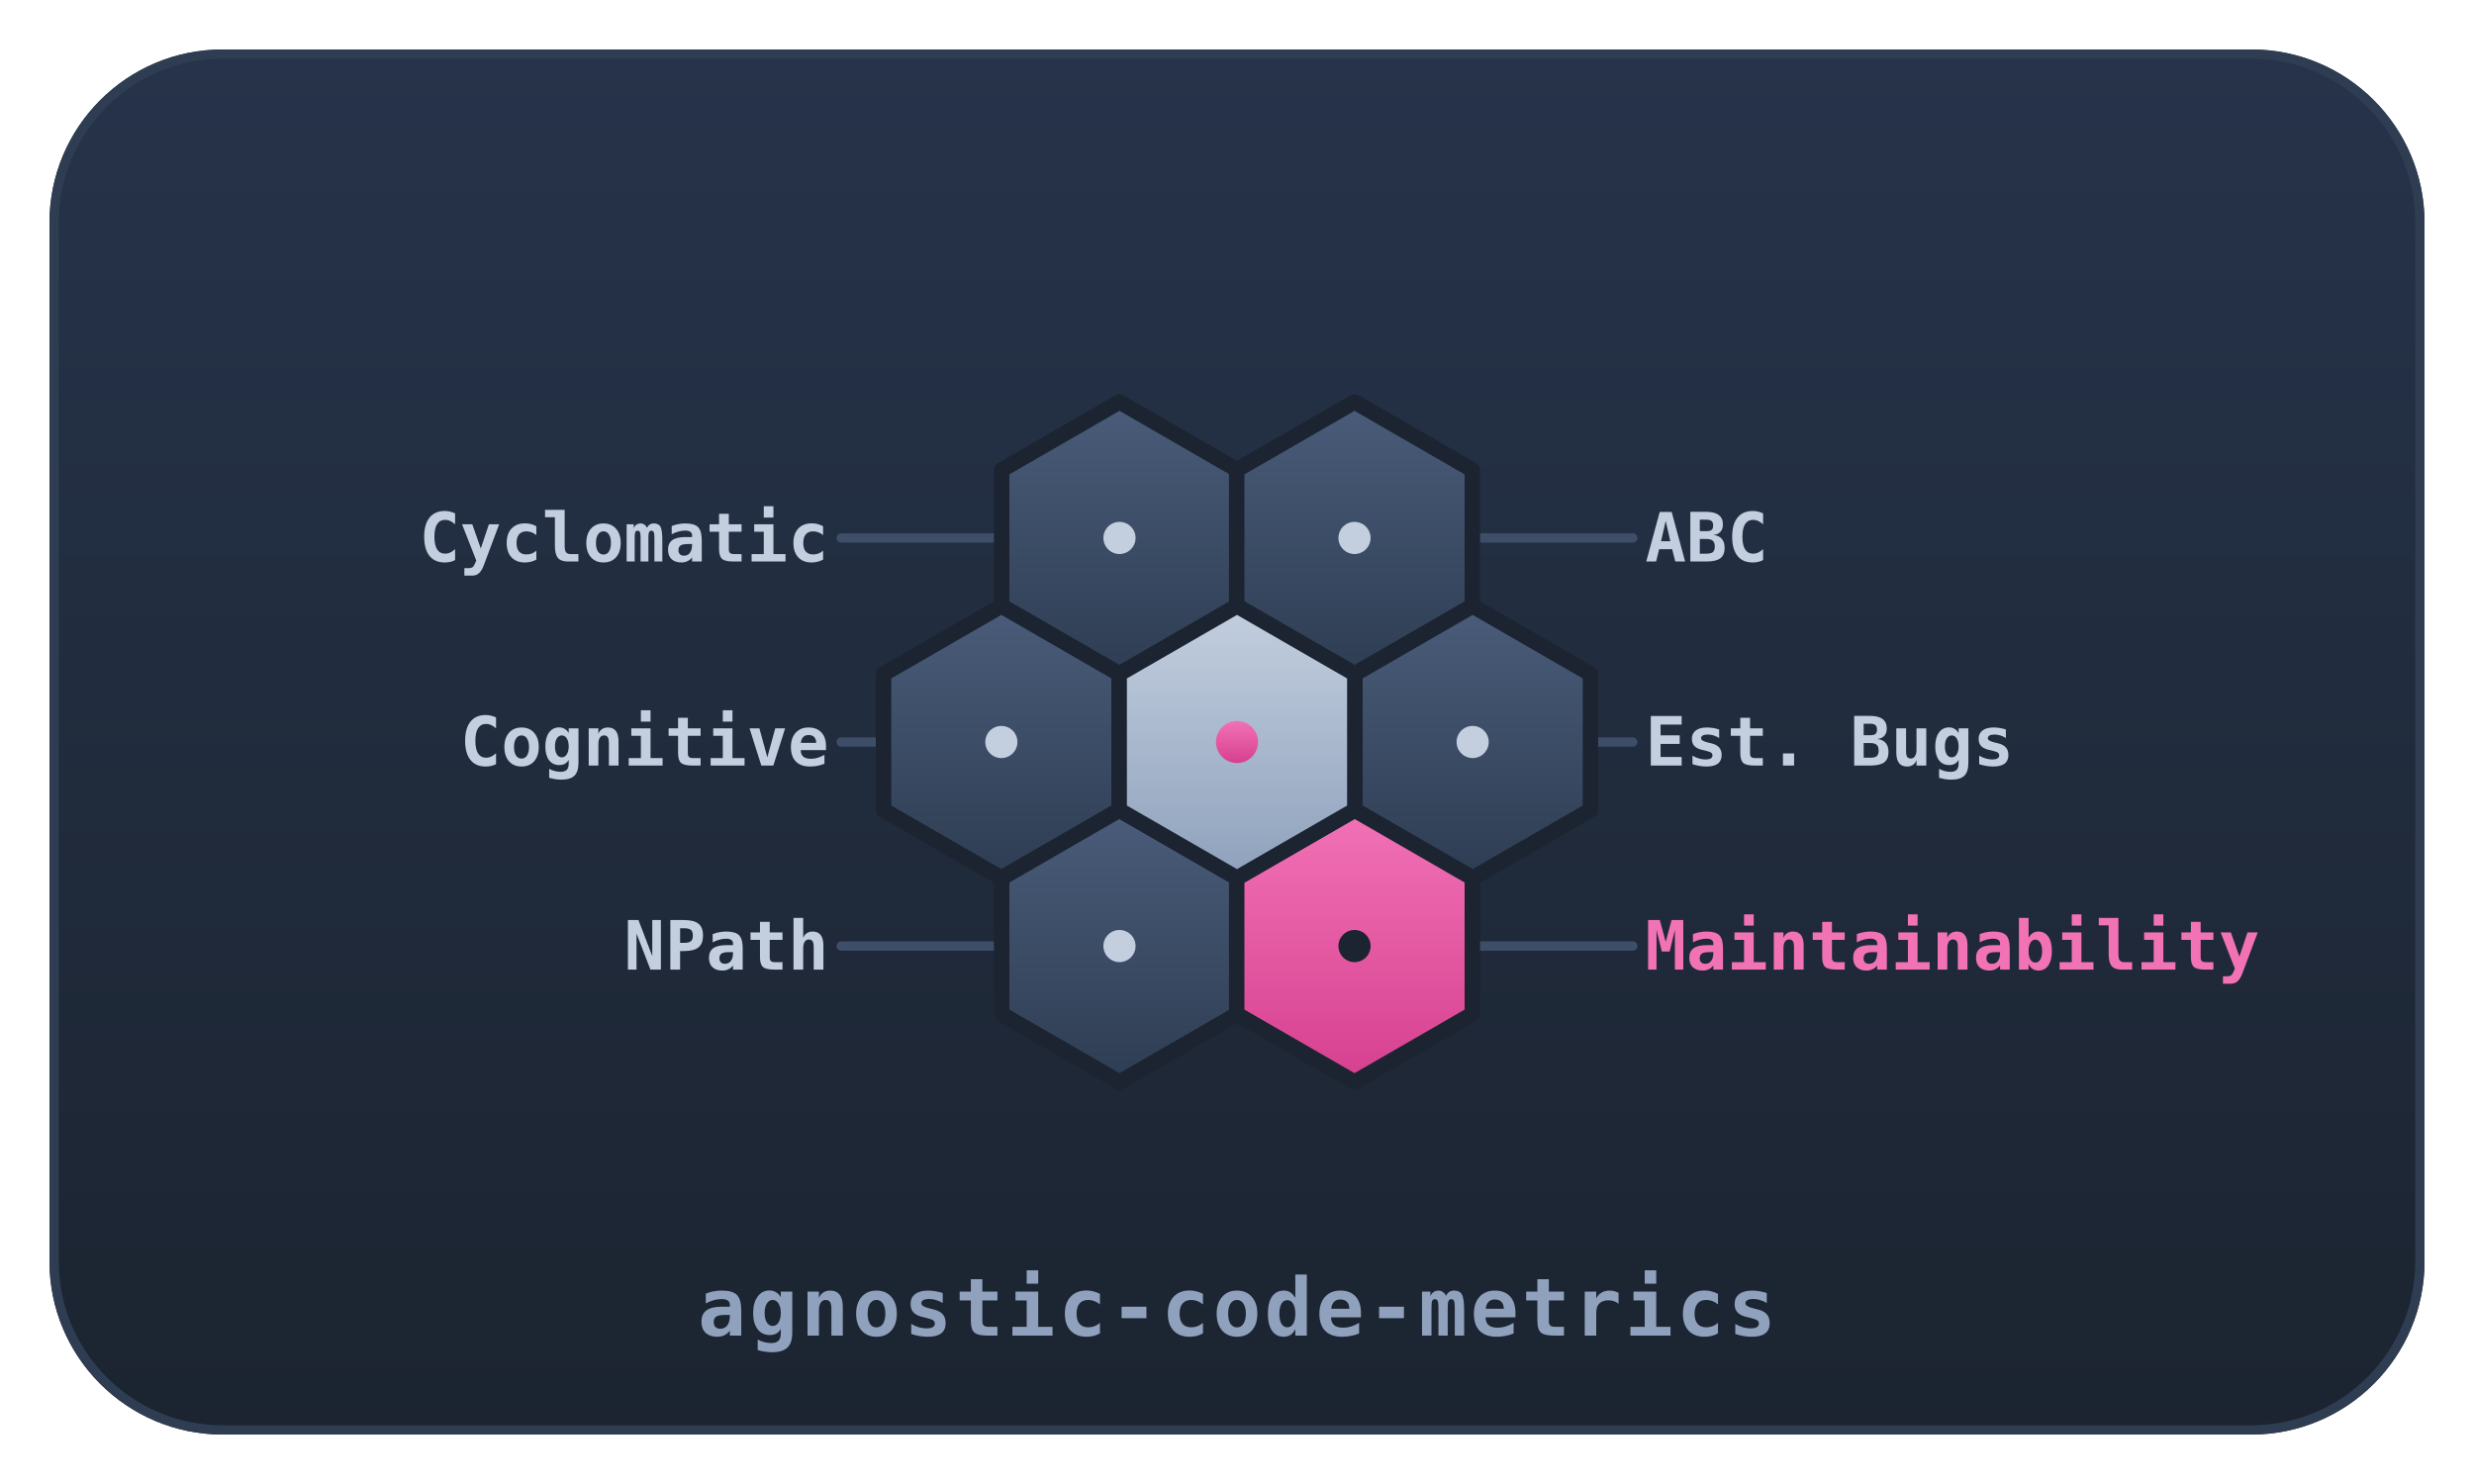
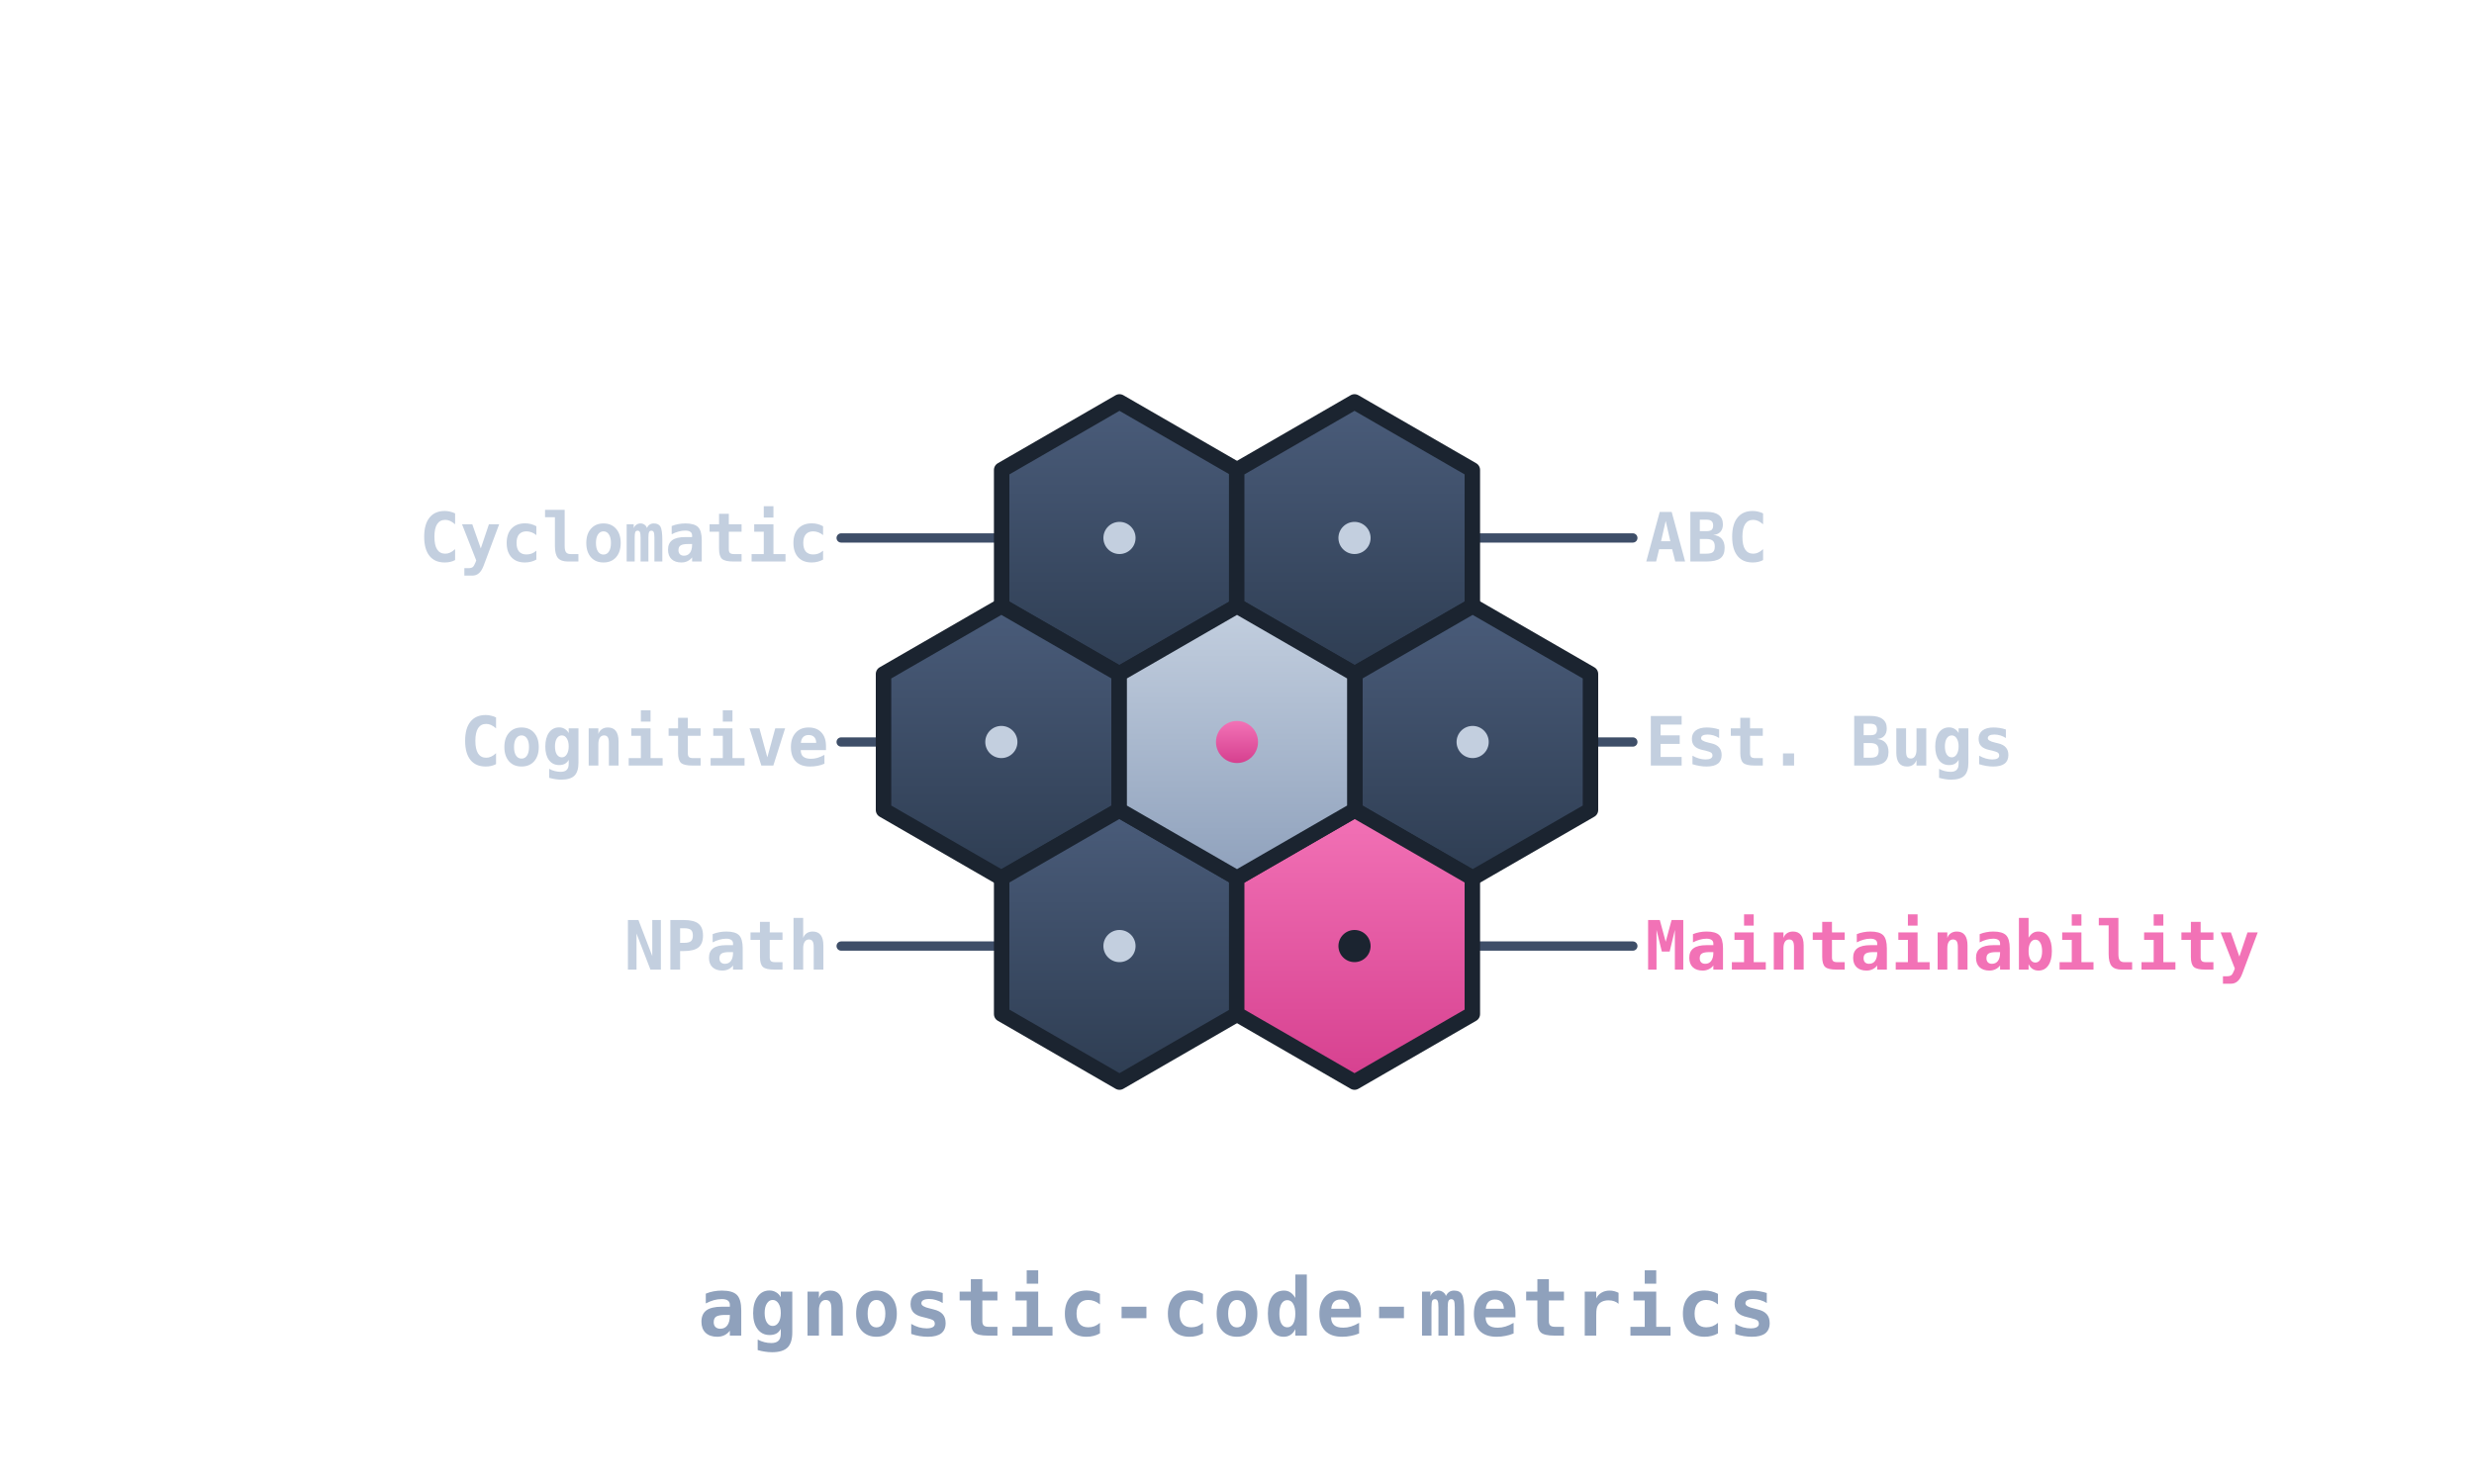
<svg xmlns="http://www.w3.org/2000/svg" viewBox="0 0 400 240" width="400" height="240" role="img" aria-label="agnostic-code-metrics: a honeycomb whose six cells are the metrics Cyclomatic, Cognitive, NPath, ABC, Est. Bugs and Maintainability around a central composite score">
  <defs>
    <linearGradient id="t" x1="0" y1="0" x2="0" y2="1">
      <stop offset="0" stop-color="#26334A" />
      <stop offset="1" stop-color="#1B2430" />
    </linearGradient>
    <linearGradient id="b" x1="0" y1="0" x2="0" y2="1">
      <stop offset="0" stop-color="#C3CFDF" />
      <stop offset="1" stop-color="#8FA1BC" />
    </linearGradient>
    <linearGradient id="a" x1="0" y1="1" x2="0" y2="0">
      <stop offset="0" stop-color="#D6408F" />
      <stop offset="1" stop-color="#F272B6" />
    </linearGradient>
    <linearGradient id="c" x1="0" y1="0" x2="0" y2="1">
      <stop offset="0" stop-color="#4A5C7A" />
      <stop offset="1" stop-color="#2E3D52" />
    </linearGradient>
  </defs>
-   <rect x="8" y="8" width="384" height="224" rx="28" fill="url(#t)" />
-   <rect x="8.75" y="8.75" width="382.5" height="222.5" rx="27.25" fill="none" stroke="#2E3D52" stroke-width="1.5" />
  <g stroke="#3E4E68" stroke-width="1.5" stroke-linecap="round">
    <line x1="161.95" y1="87" x2="136" y2="87" />
    <line x1="142.85" y1="120" x2="136" y2="120" />
    <line x1="161.95" y1="153" x2="136" y2="153" />
    <line x1="238.05" y1="87" x2="264" y2="87" />
    <line x1="257.15" y1="120" x2="264" y2="120" />
    <line x1="238.05" y1="153" x2="264" y2="153" />
  </g>
  <g stroke="#1B2430" stroke-width="2.5" stroke-linejoin="round">
    <path d="M181 65 L161.95 76 L161.95 98 L181 109 L200.05 98 L200.05 76 Z" fill="url(#c)" />
    <path d="M161.9 98 L142.85 109 L142.85 131 L161.9 142 L180.95 131 L180.95 109 Z" fill="url(#c)" />
    <path d="M181 131 L161.95 142 L161.95 164 L181 175 L200.05 164 L200.05 142 Z" fill="url(#c)" />
    <path d="M219 65 L199.95 76 L199.95 98 L219 109 L238.05 98 L238.05 76 Z" fill="url(#c)" />
    <path d="M238.1 98 L219.05 109 L219.05 131 L238.1 142 L257.15 131 L257.15 109 Z" fill="url(#c)" />
    <path d="M219 131 L199.95 142 L199.95 164 L219 175 L238.05 164 L238.05 142 Z" fill="url(#a)" />
    <path d="M200 98 L180.95 109 L180.95 131 L200 142 L219.05 131 L219.05 109 Z" fill="url(#b)" />
  </g>
  <g stroke="none">
    <circle cx="181" cy="87" r="2.6" fill="#C3CFDF" />
    <circle cx="161.9" cy="120" r="2.6" fill="#C3CFDF" />
    <circle cx="181" cy="153" r="2.6" fill="#C3CFDF" />
    <circle cx="219" cy="87" r="2.6" fill="#C3CFDF" />
    <circle cx="238.1" cy="120" r="2.6" fill="#C3CFDF" />
    <circle cx="219" cy="153" r="2.6" fill="#1B2430" />
    <circle cx="200" cy="120" r="3.4" fill="url(#a)" />
  </g>
  <g font-family="ui-monospace, SFMono-Regular, Menlo, Consolas, monospace" font-size="11" font-weight="600" dominant-baseline="central">
    <text x="134" y="87" text-anchor="end" fill="#C3CFDF">Cyclomatic</text>
    <text x="134" y="120" text-anchor="end" fill="#C3CFDF">Cognitive</text>
    <text x="134" y="153" text-anchor="end" fill="#C3CFDF">NPath</text>
    <text x="266" y="87" text-anchor="start" fill="#C3CFDF">ABC</text>
    <text x="266" y="120" text-anchor="start" fill="#C3CFDF">Est. Bugs</text>
    <text x="266" y="153" text-anchor="start" fill="#F272B6">Maintainability</text>
  </g>
  <text x="200" y="216" text-anchor="middle" font-family="ui-monospace, SFMono-Regular, Menlo, Consolas, monospace" font-size="13" font-weight="600" fill="#8FA1BC" letter-spacing="0.5">agnostic-code-metrics</text>
</svg>
